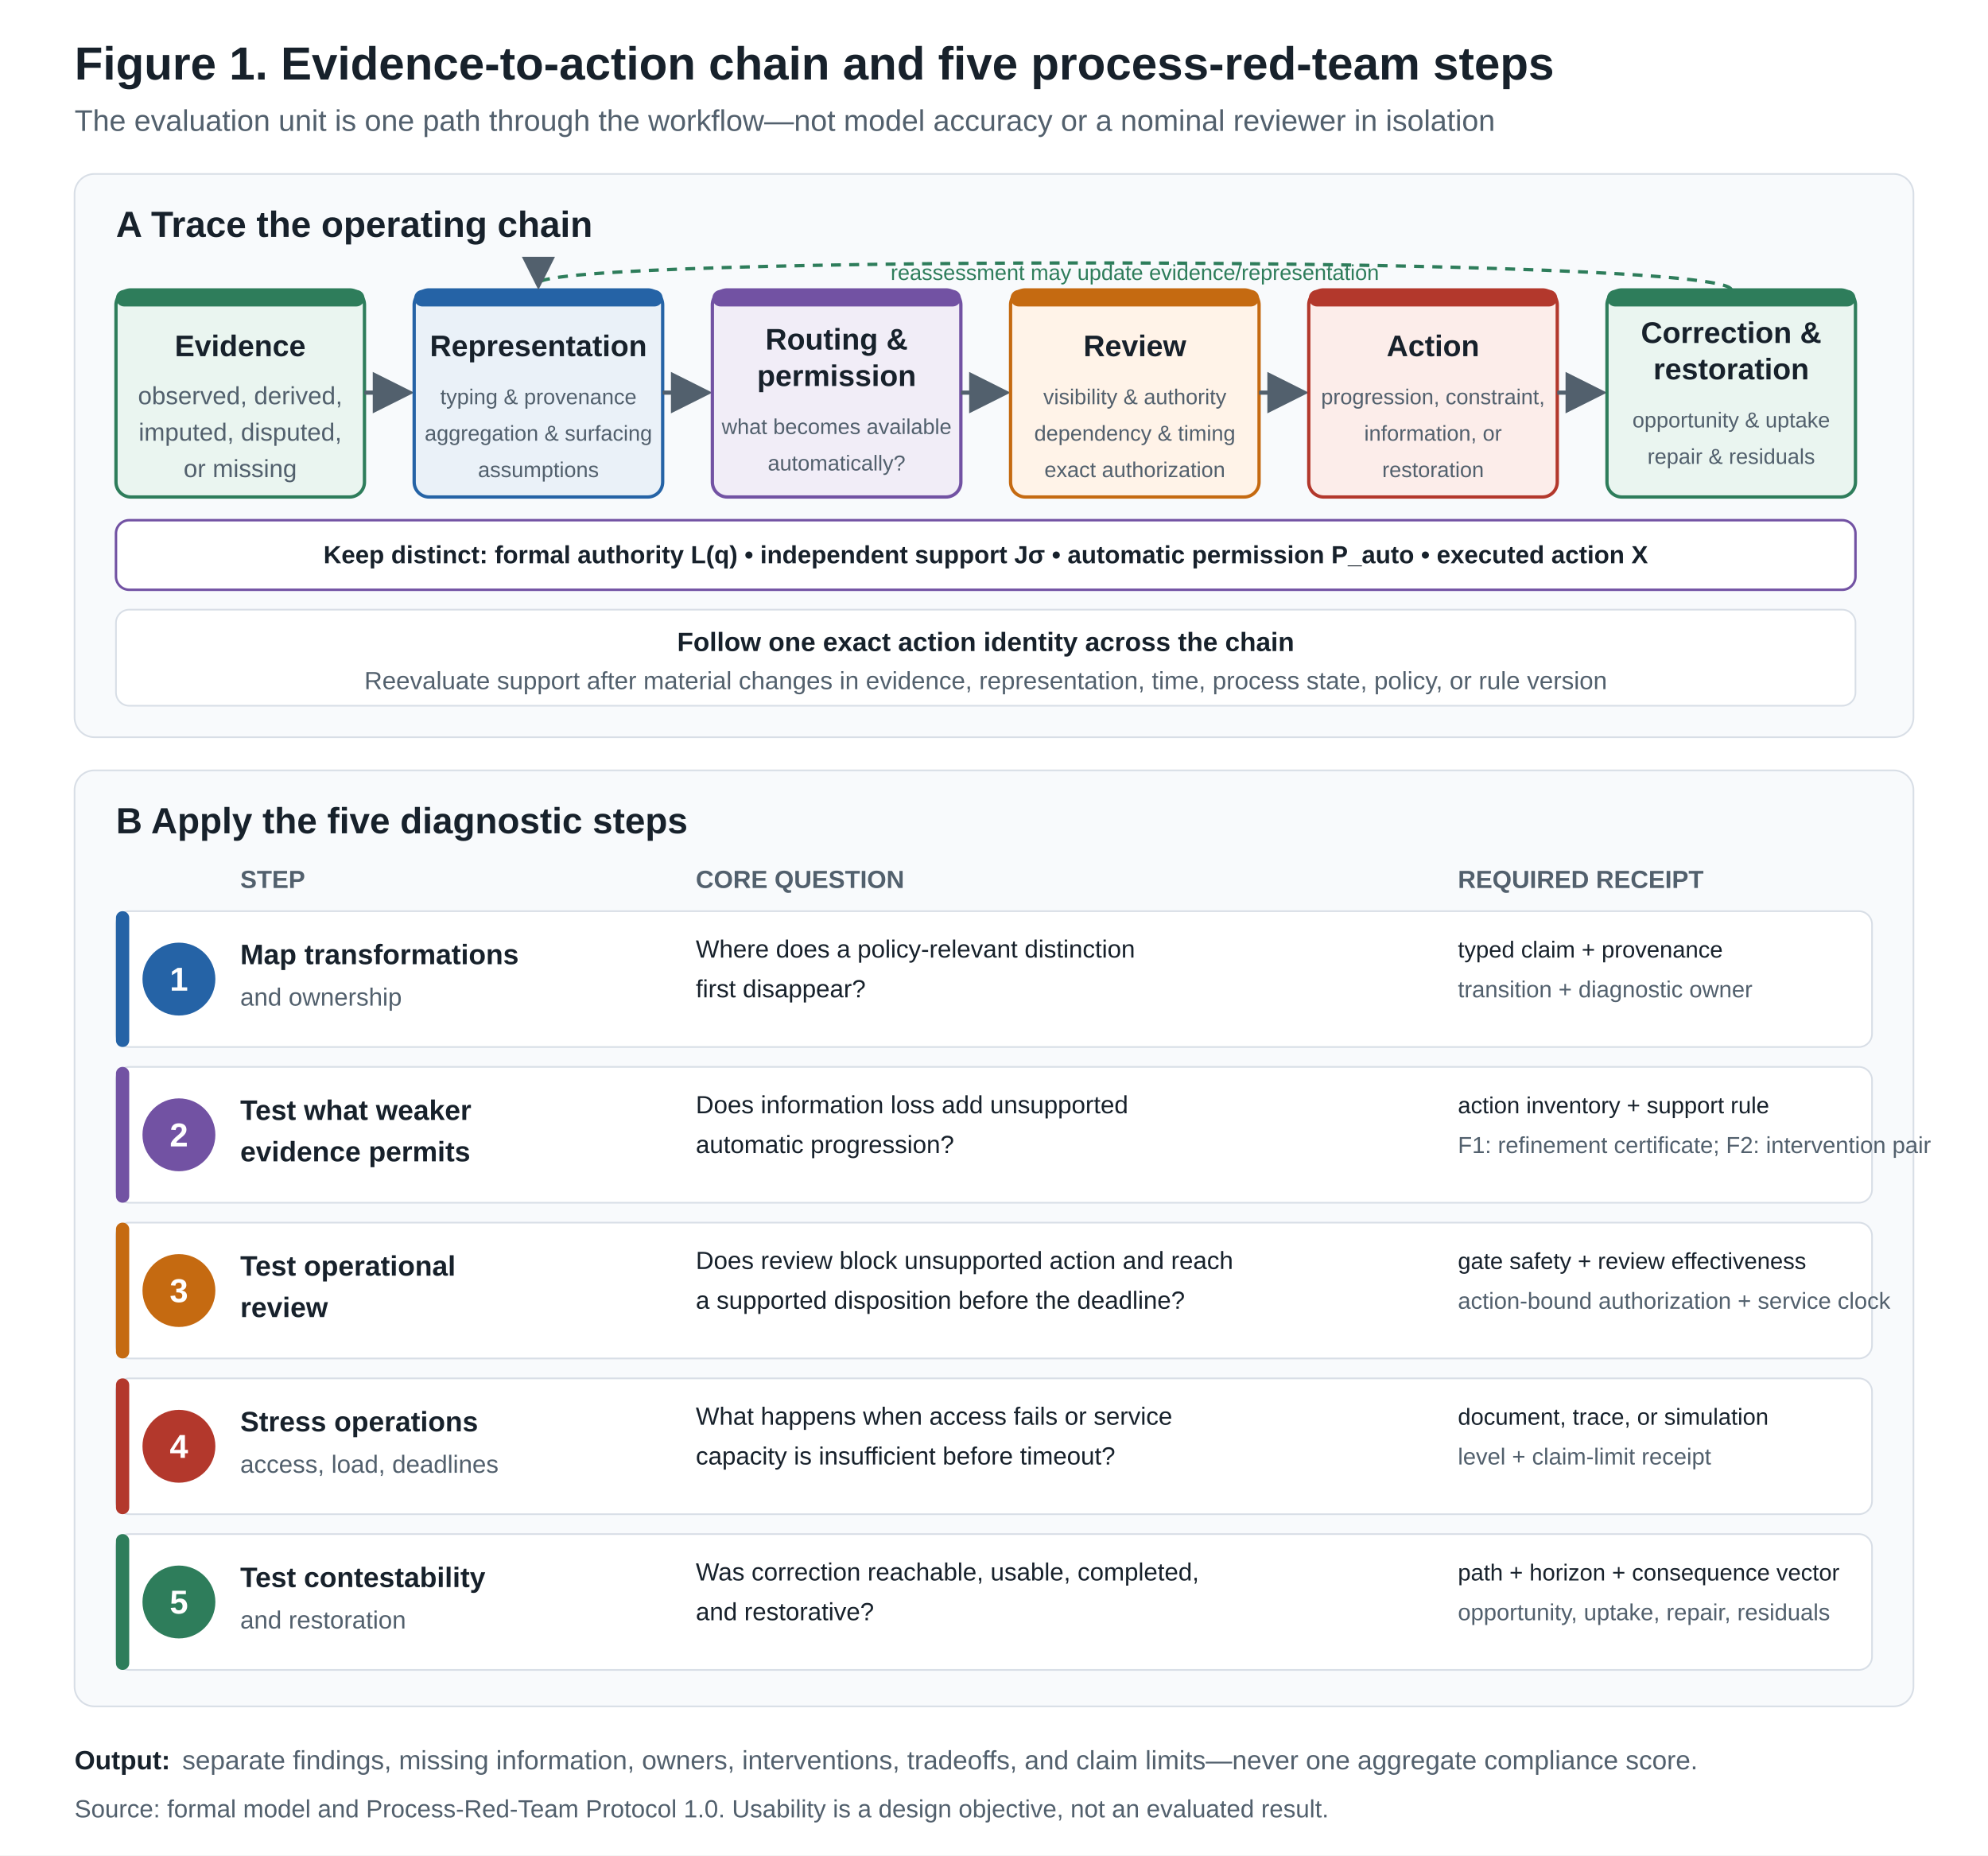
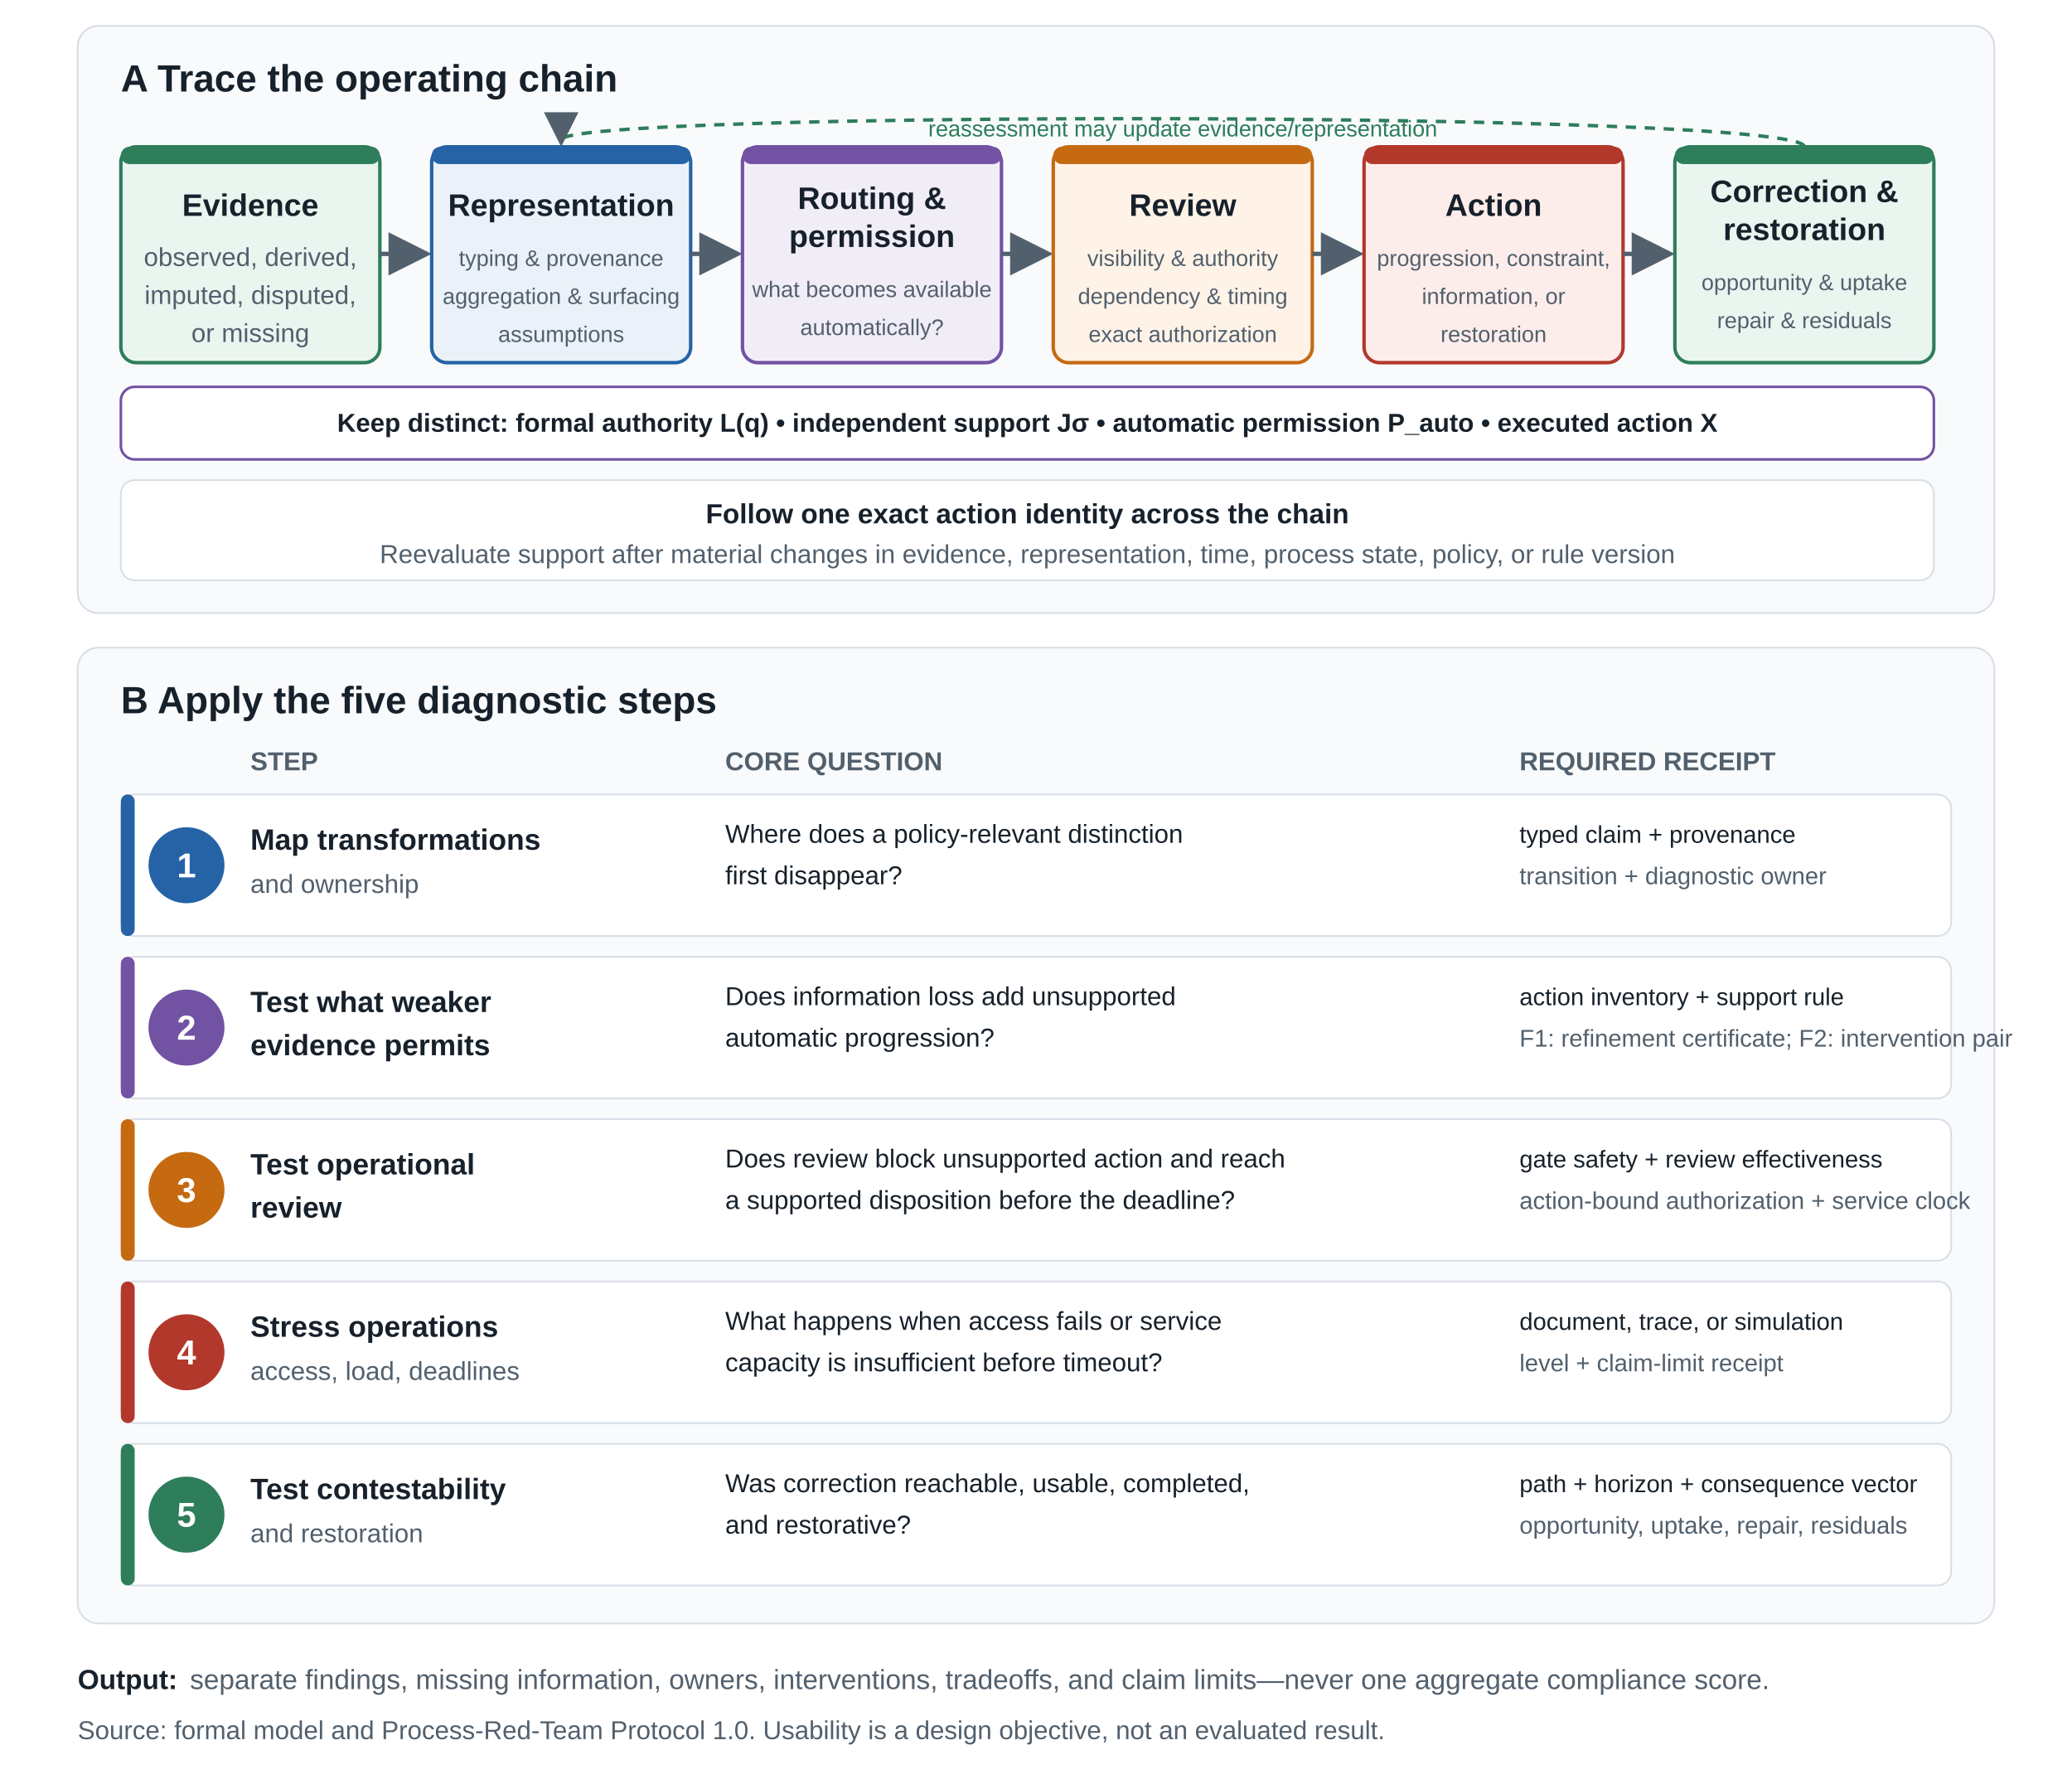
- <svg xmlns="http://www.w3.org/2000/svg" width="1200" height="1120" viewBox="0 0 1200 1120" role="img" aria-labelledby="title desc">
+ <svg xmlns="http://www.w3.org/2000/svg" width="1200" height="1030" viewBox="0 90 1200 1030" role="img" aria-labelledby="title desc">
  <defs>
    <marker id="arrow" markerWidth="10" markerHeight="10" refX="8" refY="5" orient="auto" markerUnits="strokeWidth">
      <path d="M 0 0 L 10 5 L 0 10 z" fill="#52606D" />
    </marker>
  </defs>
  <rect x="0" y="0" width="1200" height="1120" fill="#FFFFFF" />
  <text x="45" y="48" font-family="Arial, Helvetica, sans-serif" font-size="28" font-weight="700" fill="#17212B">Figure 1. Evidence-to-action chain and five process-red-team steps</text>
  <text x="45" y="79" font-family="Arial, Helvetica, sans-serif" font-size="18" fill="#52606D">The evaluation unit is one path through the workflow—not model accuracy or a nominal reviewer in isolation</text>
  <rect x="45" y="105" width="1110" height="340" rx="12" fill="#F8FAFC" stroke="#D8DEE6" />
  <text x="70" y="143" font-family="Arial, Helvetica, sans-serif" font-size="22" font-weight="700" fill="#17212B">A  Trace the operating chain</text>
  <g font-family="Arial, Helvetica, sans-serif">
    <g>
      <rect x="70" y="175" width="150" height="125" rx="9" fill="#EAF5F0" stroke="#2E7D5B" stroke-width="2" />
      <rect x="70" y="175" width="150" height="10" rx="5" fill="#2E7D5B" />
      <text x="145" y="215" font-size="18" font-weight="700" text-anchor="middle" fill="#17212B">Evidence</text>
      <text x="145" y="244" font-size="15" text-anchor="middle" fill="#52606D">observed, derived,</text>
      <text x="145" y="266" font-size="15" text-anchor="middle" fill="#52606D">imputed, disputed,</text>
      <text x="145" y="288" font-size="15" text-anchor="middle" fill="#52606D">or missing</text>
    </g>
    <line x1="220" y1="237" x2="245" y2="237" stroke="#52606D" stroke-width="2.5" marker-end="url(#arrow)" />
    <g>
      <rect x="250" y="175" width="150" height="125" rx="9" fill="#EAF1F8" stroke="#2563A6" stroke-width="2" />
      <rect x="250" y="175" width="150" height="10" rx="5" fill="#2563A6" />
      <text x="325" y="215" font-size="18" font-weight="700" text-anchor="middle" fill="#17212B">Representation</text>
      <text x="325" y="244" font-size="13" text-anchor="middle" fill="#52606D">typing &amp; provenance</text>
      <text x="325" y="266" font-size="13" text-anchor="middle" fill="#52606D">aggregation &amp; surfacing</text>
      <text x="325" y="288" font-size="13" text-anchor="middle" fill="#52606D">assumptions</text>
    </g>
    <line x1="400" y1="237" x2="425" y2="237" stroke="#52606D" stroke-width="2.5" marker-end="url(#arrow)" />
    <g>
      <rect x="430" y="175" width="150" height="125" rx="9" fill="#F1EDF7" stroke="#7252A3" stroke-width="2" />
      <rect x="430" y="175" width="150" height="10" rx="5" fill="#7252A3" />
      <text x="505" y="211" font-size="18" font-weight="700" text-anchor="middle" fill="#17212B">Routing &amp;</text>
      <text x="505" y="233" font-size="18" font-weight="700" text-anchor="middle" fill="#17212B">permission</text>
      <text x="505" y="262" font-size="13" text-anchor="middle" fill="#52606D">what becomes available</text>
      <text x="505" y="284" font-size="13" text-anchor="middle" fill="#52606D">automatically?</text>
    </g>
    <line x1="580" y1="237" x2="605" y2="237" stroke="#52606D" stroke-width="2.5" marker-end="url(#arrow)" />
    <g>
      <rect x="610" y="175" width="150" height="125" rx="9" fill="#FFF3E8" stroke="#C56A11" stroke-width="2" />
      <rect x="610" y="175" width="150" height="10" rx="5" fill="#C56A11" />
      <text x="685" y="215" font-size="18" font-weight="700" text-anchor="middle" fill="#17212B">Review</text>
      <text x="685" y="244" font-size="13" text-anchor="middle" fill="#52606D">visibility &amp; authority</text>
      <text x="685" y="266" font-size="13" text-anchor="middle" fill="#52606D">dependency &amp; timing</text>
      <text x="685" y="288" font-size="13" text-anchor="middle" fill="#52606D">exact authorization</text>
    </g>
    <line x1="760" y1="237" x2="785" y2="237" stroke="#52606D" stroke-width="2.5" marker-end="url(#arrow)" />
    <g>
      <rect x="790" y="175" width="150" height="125" rx="9" fill="#FCEDEA" stroke="#B3382C" stroke-width="2" />
      <rect x="790" y="175" width="150" height="10" rx="5" fill="#B3382C" />
      <text x="865" y="215" font-size="18" font-weight="700" text-anchor="middle" fill="#17212B">Action</text>
      <text x="865" y="244" font-size="13" text-anchor="middle" fill="#52606D">progression, constraint,</text>
      <text x="865" y="266" font-size="13" text-anchor="middle" fill="#52606D">information, or</text>
      <text x="865" y="288" font-size="13" text-anchor="middle" fill="#52606D">restoration</text>
    </g>
    <line x1="940" y1="237" x2="965" y2="237" stroke="#52606D" stroke-width="2.5" marker-end="url(#arrow)" />
    <g>
      <rect x="970" y="175" width="150" height="125" rx="9" fill="#EAF5F0" stroke="#2E7D5B" stroke-width="2" />
      <rect x="970" y="175" width="150" height="10" rx="5" fill="#2E7D5B" />
      <text x="1045" y="207" font-size="18" font-weight="700" text-anchor="middle" fill="#17212B">Correction &amp;</text>
      <text x="1045" y="229" font-size="18" font-weight="700" text-anchor="middle" fill="#17212B">restoration</text>
      <text x="1045" y="258" font-size="13" text-anchor="middle" fill="#52606D">opportunity &amp; uptake</text>
      <text x="1045" y="280" font-size="13" text-anchor="middle" fill="#52606D">repair &amp; residuals</text>
    </g>
    <path d="M 1045 175 C 1045 154, 325 154, 325 171" fill="none" stroke="#2E7D5B" stroke-width="2" stroke-dasharray="6 5" marker-end="url(#arrow)" />
    <text x="685" y="169" font-size="13" text-anchor="middle" fill="#2E7D5B">reassessment may update evidence/representation</text>
  </g>
  <rect x="70" y="314" width="1050" height="42" rx="8" fill="#FFFFFF" stroke="#7252A3" stroke-width="1.5" />
  <text x="595" y="340" font-family="Arial, Helvetica, sans-serif" font-size="15" font-weight="700" text-anchor="middle" fill="#17212B">Keep distinct: formal authority L(q) • independent support Jσ • automatic permission P_auto • executed action X</text>
  <rect x="70" y="368" width="1050" height="58" rx="8" fill="#FFFFFF" stroke="#D8DEE6" />
  <text x="595" y="393" font-family="Arial, Helvetica, sans-serif" font-size="16" font-weight="700" text-anchor="middle" fill="#17212B">Follow one exact action identity across the chain</text>
  <text x="595" y="416" font-family="Arial, Helvetica, sans-serif" font-size="15" text-anchor="middle" fill="#52606D">Reevaluate support after material changes in evidence, representation, time, process state, policy, or rule version</text>
  <g transform="translate(0 20)">
    <rect x="45" y="445" width="1110" height="565" rx="12" fill="#F8FAFC" stroke="#D8DEE6" />
    <text x="70" y="483" font-family="Arial, Helvetica, sans-serif" font-size="22" font-weight="700" fill="#17212B">B  Apply the five diagnostic steps</text>
    <text x="145" y="516" font-family="Arial, Helvetica, sans-serif" font-size="15" font-weight="700" fill="#52606D">STEP</text>
    <text x="420" y="516" font-family="Arial, Helvetica, sans-serif" font-size="15" font-weight="700" fill="#52606D">CORE QUESTION</text>
    <text x="880" y="516" font-family="Arial, Helvetica, sans-serif" font-size="15" font-weight="700" fill="#52606D">REQUIRED RECEIPT</text>
    <g font-family="Arial, Helvetica, sans-serif">
      <g>
        <rect x="70" y="530" width="1060" height="82" rx="8" fill="#FFFFFF" stroke="#D8DEE6" />
        <rect x="70" y="530" width="8" height="82" rx="4" fill="#2563A6" />
        <circle cx="108" cy="571" r="22" fill="#2563A6" />
        <text x="108" y="578" font-size="20" font-weight="700" text-anchor="middle" fill="#FFFFFF">1</text>
        <text x="145" y="562" font-size="17" font-weight="700" fill="#17212B">Map transformations</text>
        <text x="145" y="587" font-size="15" fill="#52606D">and ownership</text>
        <text x="420" y="558" font-size="15" fill="#17212B">Where does a policy-relevant distinction</text>
        <text x="420" y="582" font-size="15" fill="#17212B">first disappear?</text>
        <text x="880" y="558" font-size="14" fill="#17212B">typed claim + provenance</text>
        <text x="880" y="582" font-size="14" fill="#52606D">transition + diagnostic owner</text>
      </g>
      <g>
        <rect x="70" y="624" width="1060" height="82" rx="8" fill="#FFFFFF" stroke="#D8DEE6" />
        <rect x="70" y="624" width="8" height="82" rx="4" fill="#7252A3" />
        <circle cx="108" cy="665" r="22" fill="#7252A3" />
        <text x="108" y="672" font-size="20" font-weight="700" text-anchor="middle" fill="#FFFFFF">2</text>
        <text x="145" y="656" font-size="17" font-weight="700" fill="#17212B">Test what weaker</text>
        <text x="145" y="681" font-size="17" font-weight="700" fill="#17212B">evidence permits</text>
        <text x="420" y="652" font-size="15" fill="#17212B">Does information loss add unsupported</text>
        <text x="420" y="676" font-size="15" fill="#17212B">automatic progression?</text>
        <text x="880" y="652" font-size="14" fill="#17212B">action inventory + support rule</text>
        <text x="880" y="676" font-size="14" fill="#52606D">F1: refinement certificate; F2: intervention pair</text>
      </g>
      <g>
        <rect x="70" y="718" width="1060" height="82" rx="8" fill="#FFFFFF" stroke="#D8DEE6" />
        <rect x="70" y="718" width="8" height="82" rx="4" fill="#C56A11" />
        <circle cx="108" cy="759" r="22" fill="#C56A11" />
        <text x="108" y="766" font-size="20" font-weight="700" text-anchor="middle" fill="#FFFFFF">3</text>
        <text x="145" y="750" font-size="17" font-weight="700" fill="#17212B">Test operational</text>
        <text x="145" y="775" font-size="17" font-weight="700" fill="#17212B">review</text>
        <text x="420" y="746" font-size="15" fill="#17212B">Does review block unsupported action and reach</text>
        <text x="420" y="770" font-size="15" fill="#17212B">a supported disposition before the deadline?</text>
        <text x="880" y="746" font-size="14" fill="#17212B">gate safety + review effectiveness</text>
        <text x="880" y="770" font-size="14" fill="#52606D">action-bound authorization + service clock</text>
      </g>
      <g>
        <rect x="70" y="812" width="1060" height="82" rx="8" fill="#FFFFFF" stroke="#D8DEE6" />
        <rect x="70" y="812" width="8" height="82" rx="4" fill="#B3382C" />
        <circle cx="108" cy="853" r="22" fill="#B3382C" />
        <text x="108" y="860" font-size="20" font-weight="700" text-anchor="middle" fill="#FFFFFF">4</text>
        <text x="145" y="844" font-size="17" font-weight="700" fill="#17212B">Stress operations</text>
        <text x="145" y="869" font-size="15" fill="#52606D">access, load, deadlines</text>
        <text x="420" y="840" font-size="15" fill="#17212B">What happens when access fails or service</text>
        <text x="420" y="864" font-size="15" fill="#17212B">capacity is insufficient before timeout?</text>
        <text x="880" y="840" font-size="14" fill="#17212B">document, trace, or simulation</text>
        <text x="880" y="864" font-size="14" fill="#52606D">level + claim-limit receipt</text>
      </g>
      <g>
        <rect x="70" y="906" width="1060" height="82" rx="8" fill="#FFFFFF" stroke="#D8DEE6" />
        <rect x="70" y="906" width="8" height="82" rx="4" fill="#2E7D5B" />
        <circle cx="108" cy="947" r="22" fill="#2E7D5B" />
        <text x="108" y="954" font-size="20" font-weight="700" text-anchor="middle" fill="#FFFFFF">5</text>
        <text x="145" y="938" font-size="17" font-weight="700" fill="#17212B">Test contestability</text>
        <text x="145" y="963" font-size="15" fill="#52606D">and restoration</text>
        <text x="420" y="934" font-size="15" fill="#17212B">Was correction reachable, usable, completed,</text>
        <text x="420" y="958" font-size="15" fill="#17212B">and restorative?</text>
        <text x="880" y="934" font-size="14" fill="#17212B">path + horizon + consequence vector</text>
        <text x="880" y="958" font-size="14" fill="#52606D">opportunity, uptake, repair, residuals</text>
      </g>
    </g>
    <text x="45" y="1048" font-family="Arial, Helvetica, sans-serif" font-size="16" font-weight="700" fill="#17212B">Output:</text>
    <text x="110" y="1048" font-family="Arial, Helvetica, sans-serif" font-size="16" fill="#52606D">separate findings, missing information, owners, interventions, tradeoffs, and claim limits—never one aggregate compliance score.</text>
    <text x="45" y="1077" font-family="Arial, Helvetica, sans-serif" font-size="15" fill="#52606D">Source: formal model and Process-Red-Team Protocol 1.0. Usability is a design objective, not an evaluated result.</text>
  </g>
</svg>
